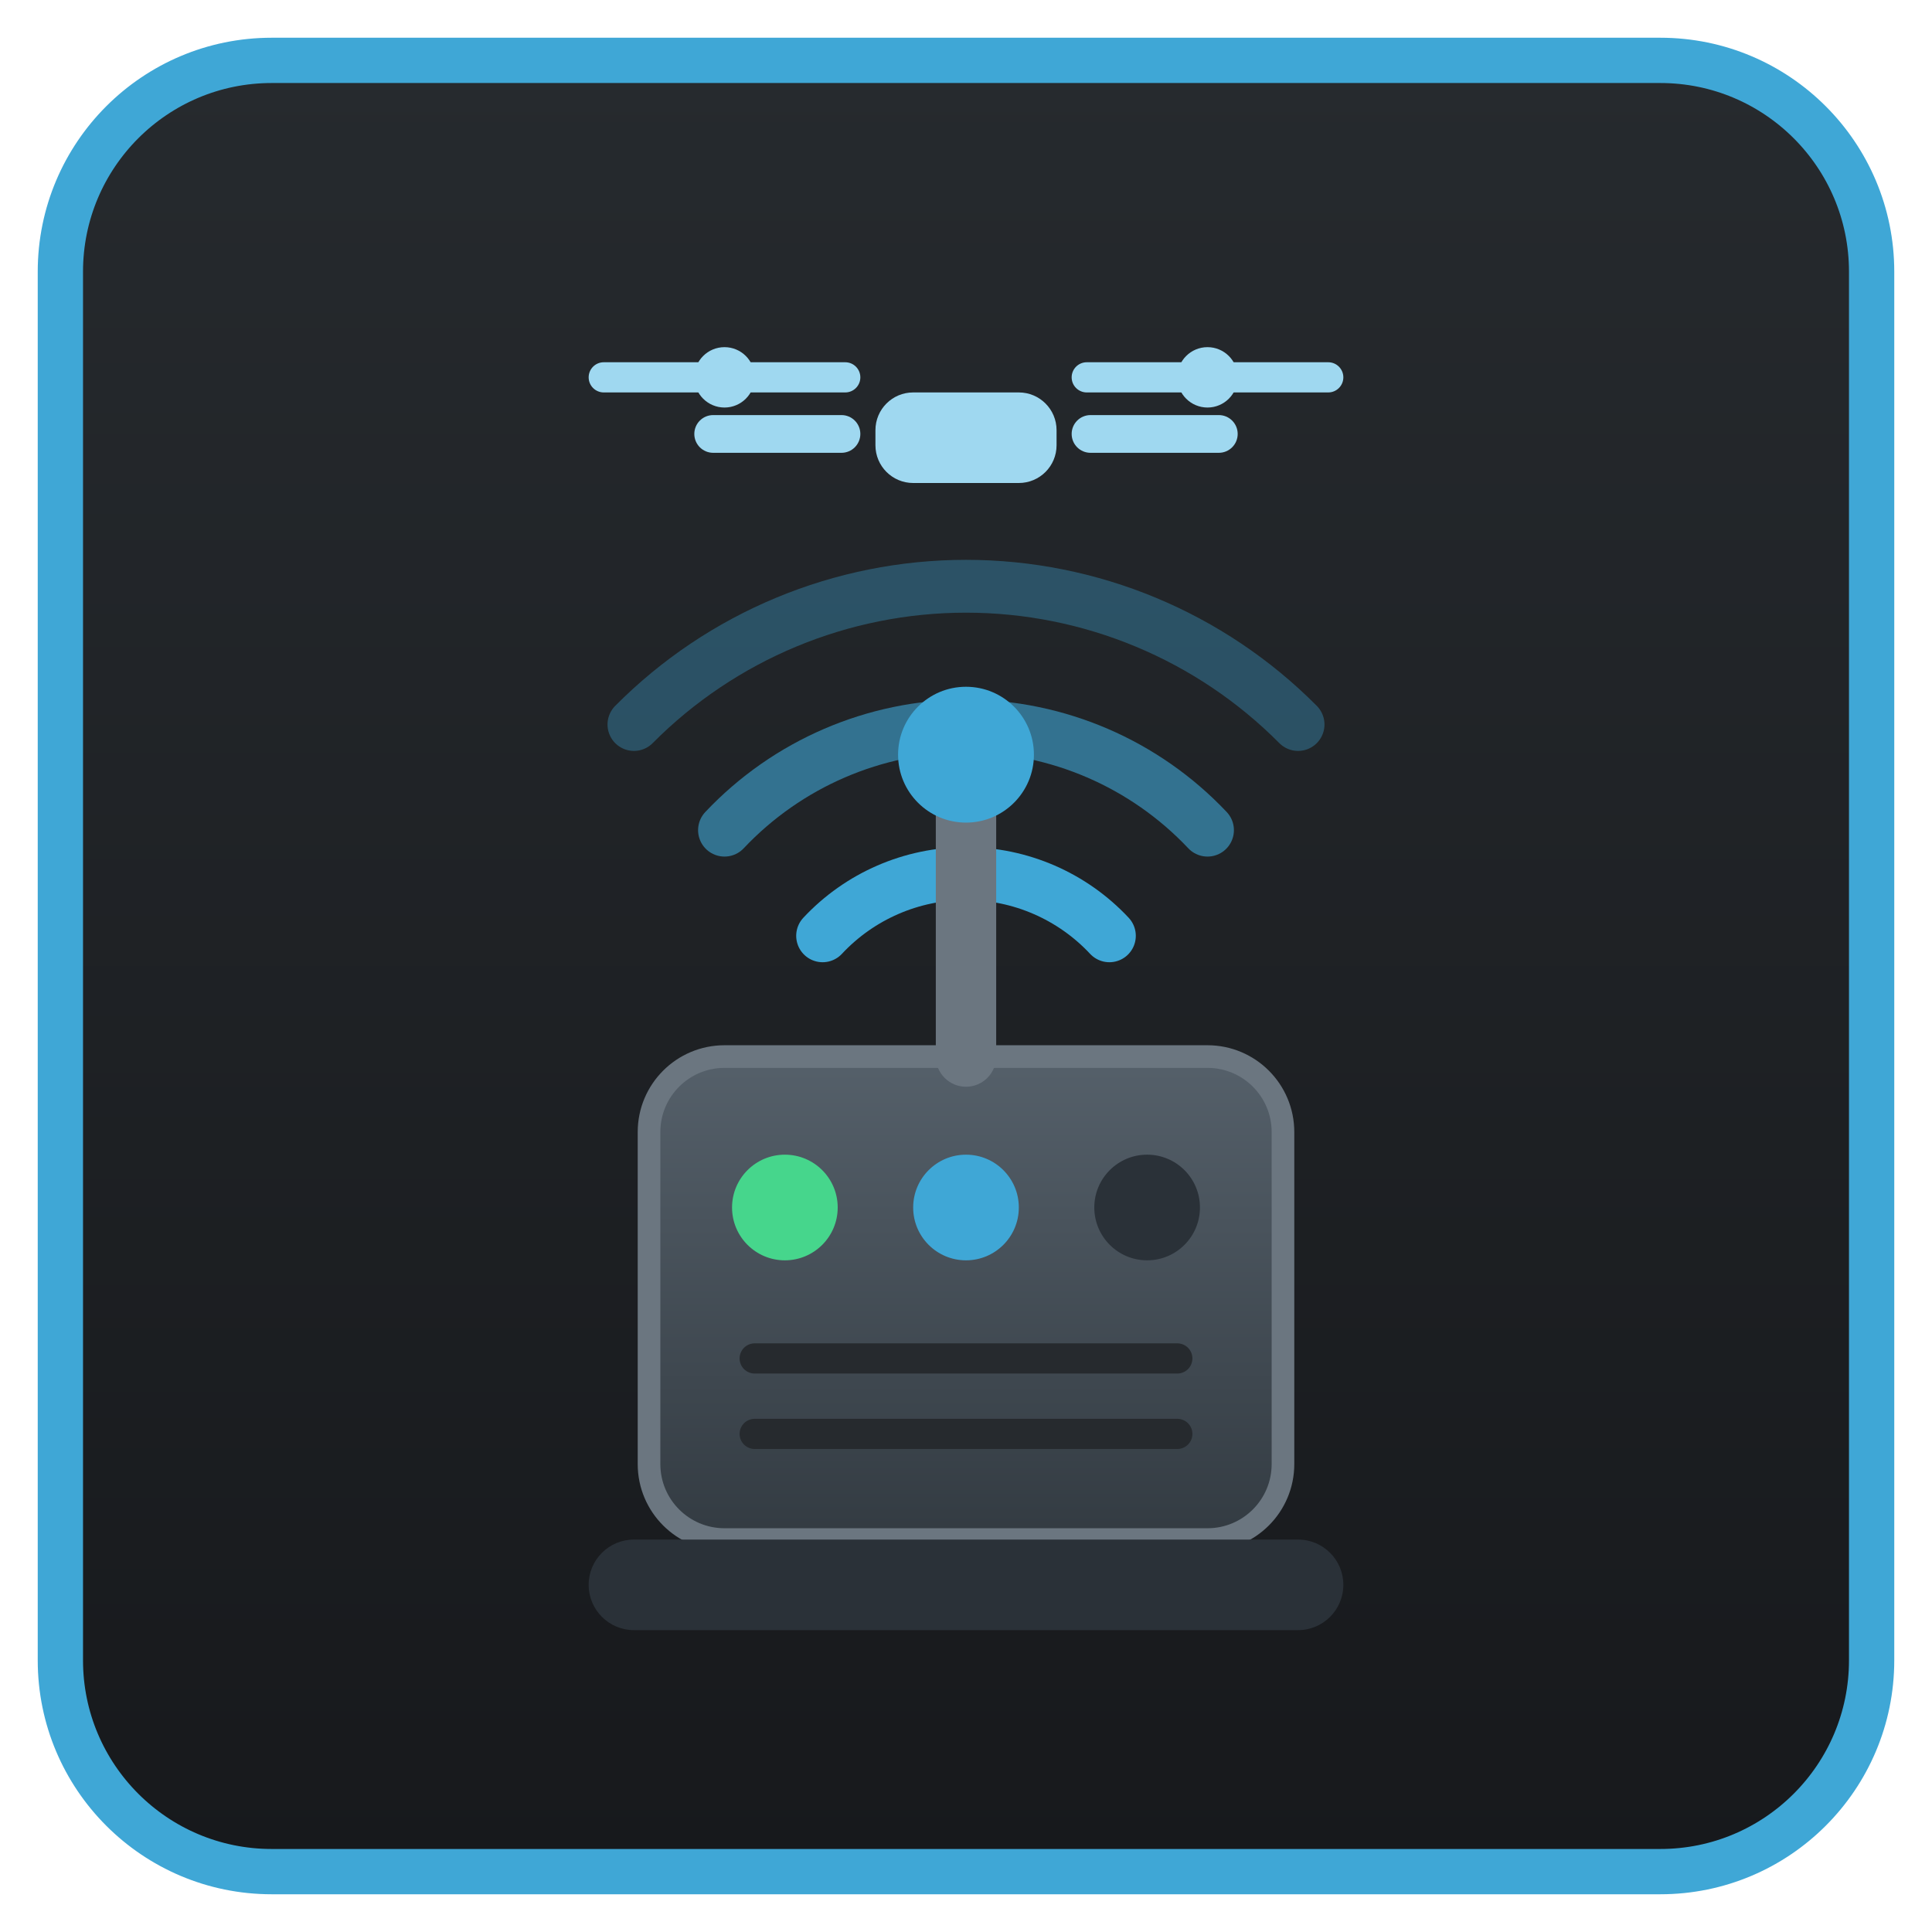
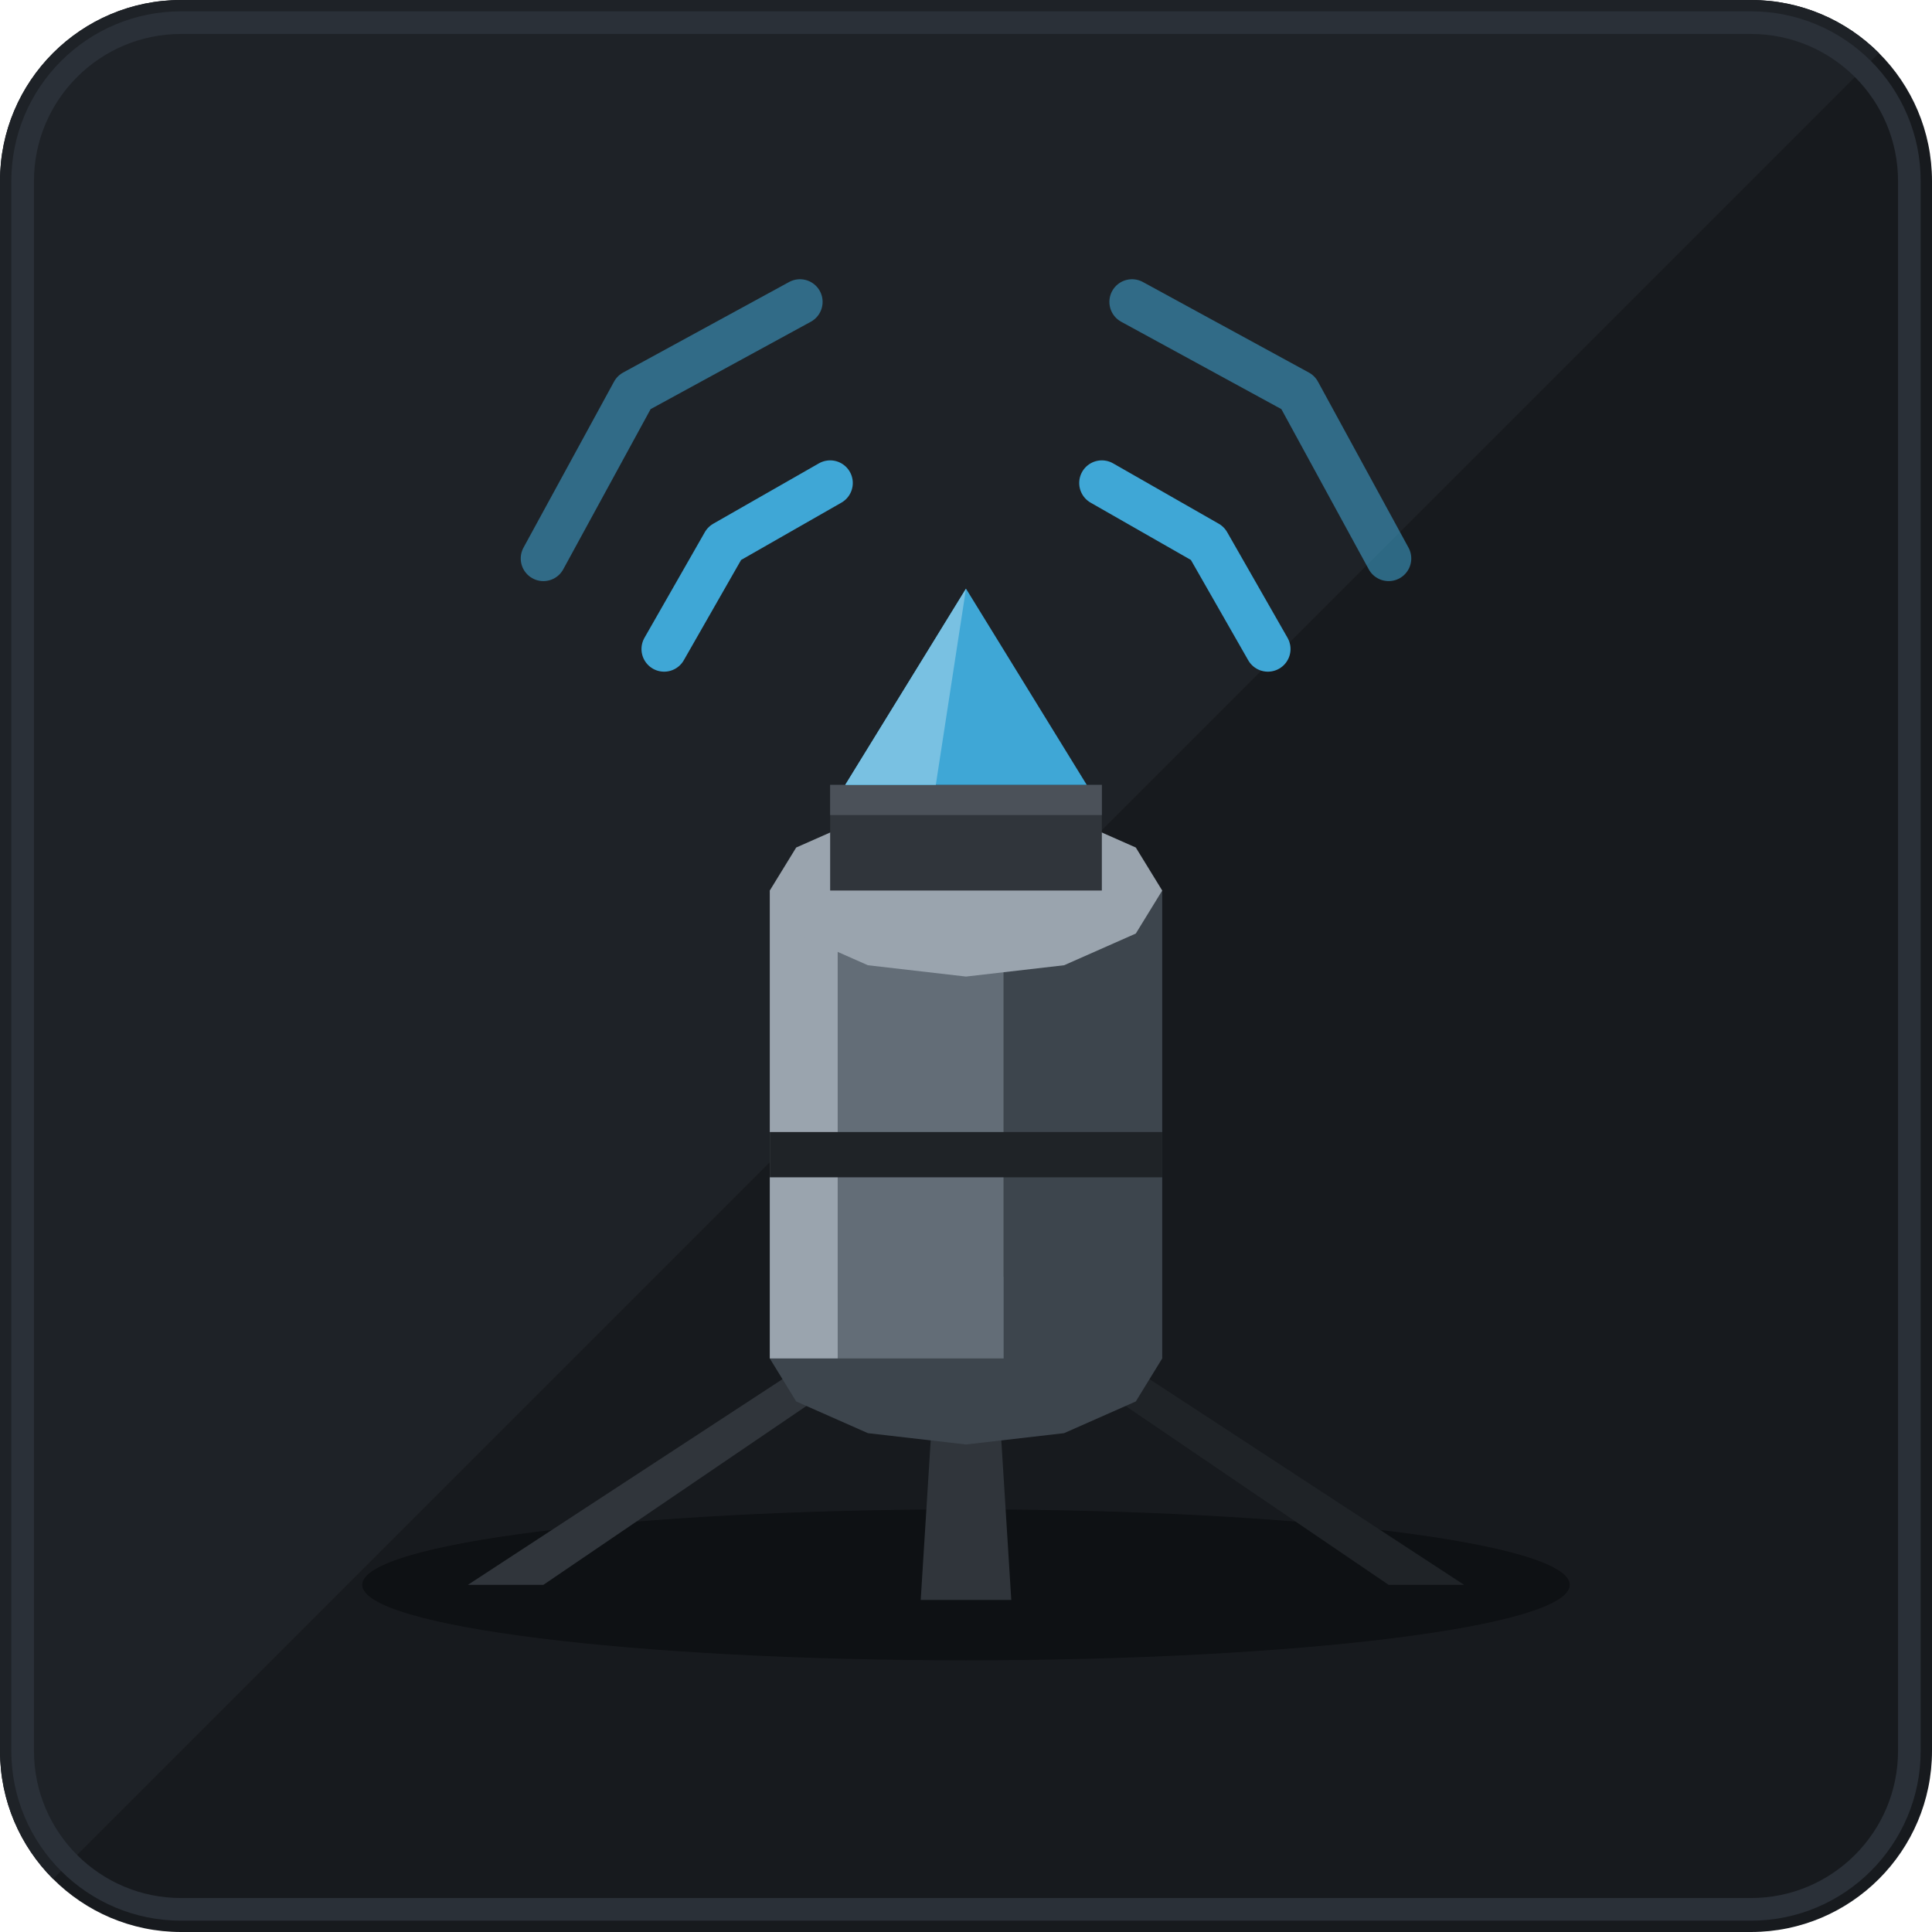
<svg xmlns="http://www.w3.org/2000/svg" viewBox="0 0 256 256">
-   <defs>
-     <linearGradient id="bg" x1="0" y1="0" x2="0" y2="1">
-       <stop offset="0" stop-color="#262a2e" />
-       <stop offset="1" stop-color="#17191c" />
-     </linearGradient>
-     <linearGradient id="metal" x1="0" y1="0" x2="0" y2="1">
-       <stop offset="0" stop-color="#55606a" />
-       <stop offset="1" stop-color="#333b42" />
-     </linearGradient>
-   </defs>
-   <rect x="8" y="8" width="240" height="240" rx="28" fill="url(#bg)" stroke="#3fa7d6" stroke-width="6" />
-   <g fill="none" stroke="#3fa7d6" stroke-width="7" stroke-linecap="round">
-     <path d="M84 96 A62 62 0 0 1 172 96" opacity="0.35" />
-     <path d="M96 110 A44 44 0 0 1 160 110" opacity="0.6" />
-     <path d="M109 124 A26 26 0 0 1 147 124" />
+   <clipPath id="plateClip">
+     <rect x="0" y="0" width="256" height="256" rx="24" />
+   </clipPath>
+   <g clip-path="url(#plateClip)">
+     <rect x="0" y="0" width="256" height="256" fill="#171a1e" />
+     <polygon points="0,0 256,0 0,256" fill="#1e2227" />
  </g>
-   <g fill="#9fd8f0">
-     <rect x="116" y="52" width="24" height="12" rx="5" />
-     <rect x="92" y="55" width="22" height="5" rx="2.5" />
-     <rect x="142" y="55" width="22" height="5" rx="2.5" />
-     <circle cx="96" cy="50" r="4" />
-     <circle cx="160" cy="50" r="4" />
-     <rect x="78" y="48" width="36" height="4" rx="2" />
-     <rect x="142" y="48" width="36" height="4" rx="2" />
-   </g>
-   <g>
-     <rect x="86" y="140" width="84" height="64" rx="10" fill="url(#metal)" stroke="#6b7680" stroke-width="3" />
-     <rect x="124" y="104" width="8" height="40" rx="4" fill="#6b7680" />
-     <circle cx="128" cy="100" r="9" fill="#3fa7d6" />
-     <circle cx="104" cy="160" r="7" fill="#46d68c" />
-     <circle cx="128" cy="160" r="7" fill="#3fa7d6" />
-     <circle cx="152" cy="160" r="7" fill="#2a3138" />
-     <g stroke="#262a2e" stroke-width="4" stroke-linecap="round">
-       <line x1="100" y1="180" x2="156" y2="180" />
-       <line x1="100" y1="190" x2="156" y2="190" />
-     </g>
-   </g>
-   <rect x="78" y="204" width="100" height="12" rx="6" fill="#2a3138" />
+   <rect x="3" y="3" width="250" height="250" rx="21" fill="none" stroke="#2a3038" stroke-width="3" />
+   <ellipse cx="128" cy="210" rx="80" ry="10" fill="#07090b" opacity="0.55" />
+   <polygon points="114,176 122,176 72,210 62,210" fill="#30353b" />
+   <polygon points="134,176 142,176 194,210 184,210" fill="#1f2327" />
+   <polygon points="124,180 132,180 134,212 122,212" fill="#30353b" />
+   <polygon points="154,180 150.5,185.7 141,189.9 128,191.4 115,189.9 105.5,185.7 102,180 105.5,174.3 115,170.1 128,168.6 141,170.1 150.5,174.3" fill="#3d454d" />
+   <rect x="102" y="118" width="9" height="62" fill="#9aa4ae" />
+   <rect x="111" y="118" width="22" height="62" fill="#636d77" />
+   <rect x="133" y="118" width="21" height="62" fill="#3d454d" />
+   <polygon points="154,118 150.5,123.7 141,127.9 128,129.4 115,127.9 105.5,123.7 102,118 105.5,112.3 115,108.1 128,106.6 141,108.1 150.5,112.3" fill="#9aa4ae" />
+   <rect x="102" y="150" width="52" height="6" fill="#1f2327" />
+   <rect x="110" y="104" width="36" height="14" fill="#30353b" />
+   <rect x="110" y="104" width="36" height="4" fill="#4b5159" />
+   <polygon points="112,104 128,78 144,104" fill="#3fa7d6" />
+   <polygon points="112,104 128,78 124,104" fill="#79c1e2" />
+   <polyline points="88,86 96,72 110,64" fill="none" stroke="#3fa7d6" stroke-width="6" stroke-linecap="round" stroke-linejoin="round" />
+   <polyline points="168,86 160,72 146,64" fill="none" stroke="#3fa7d6" stroke-width="6" stroke-linecap="round" stroke-linejoin="round" />
+   <polyline points="72,74 84,52 106,40" fill="none" stroke="#3fa7d6" stroke-width="6" stroke-linecap="round" stroke-linejoin="round" opacity="0.55" />
+   <polyline points="184,74 172,52 150,40" fill="none" stroke="#3fa7d6" stroke-width="6" stroke-linecap="round" stroke-linejoin="round" opacity="0.55" />
</svg>
